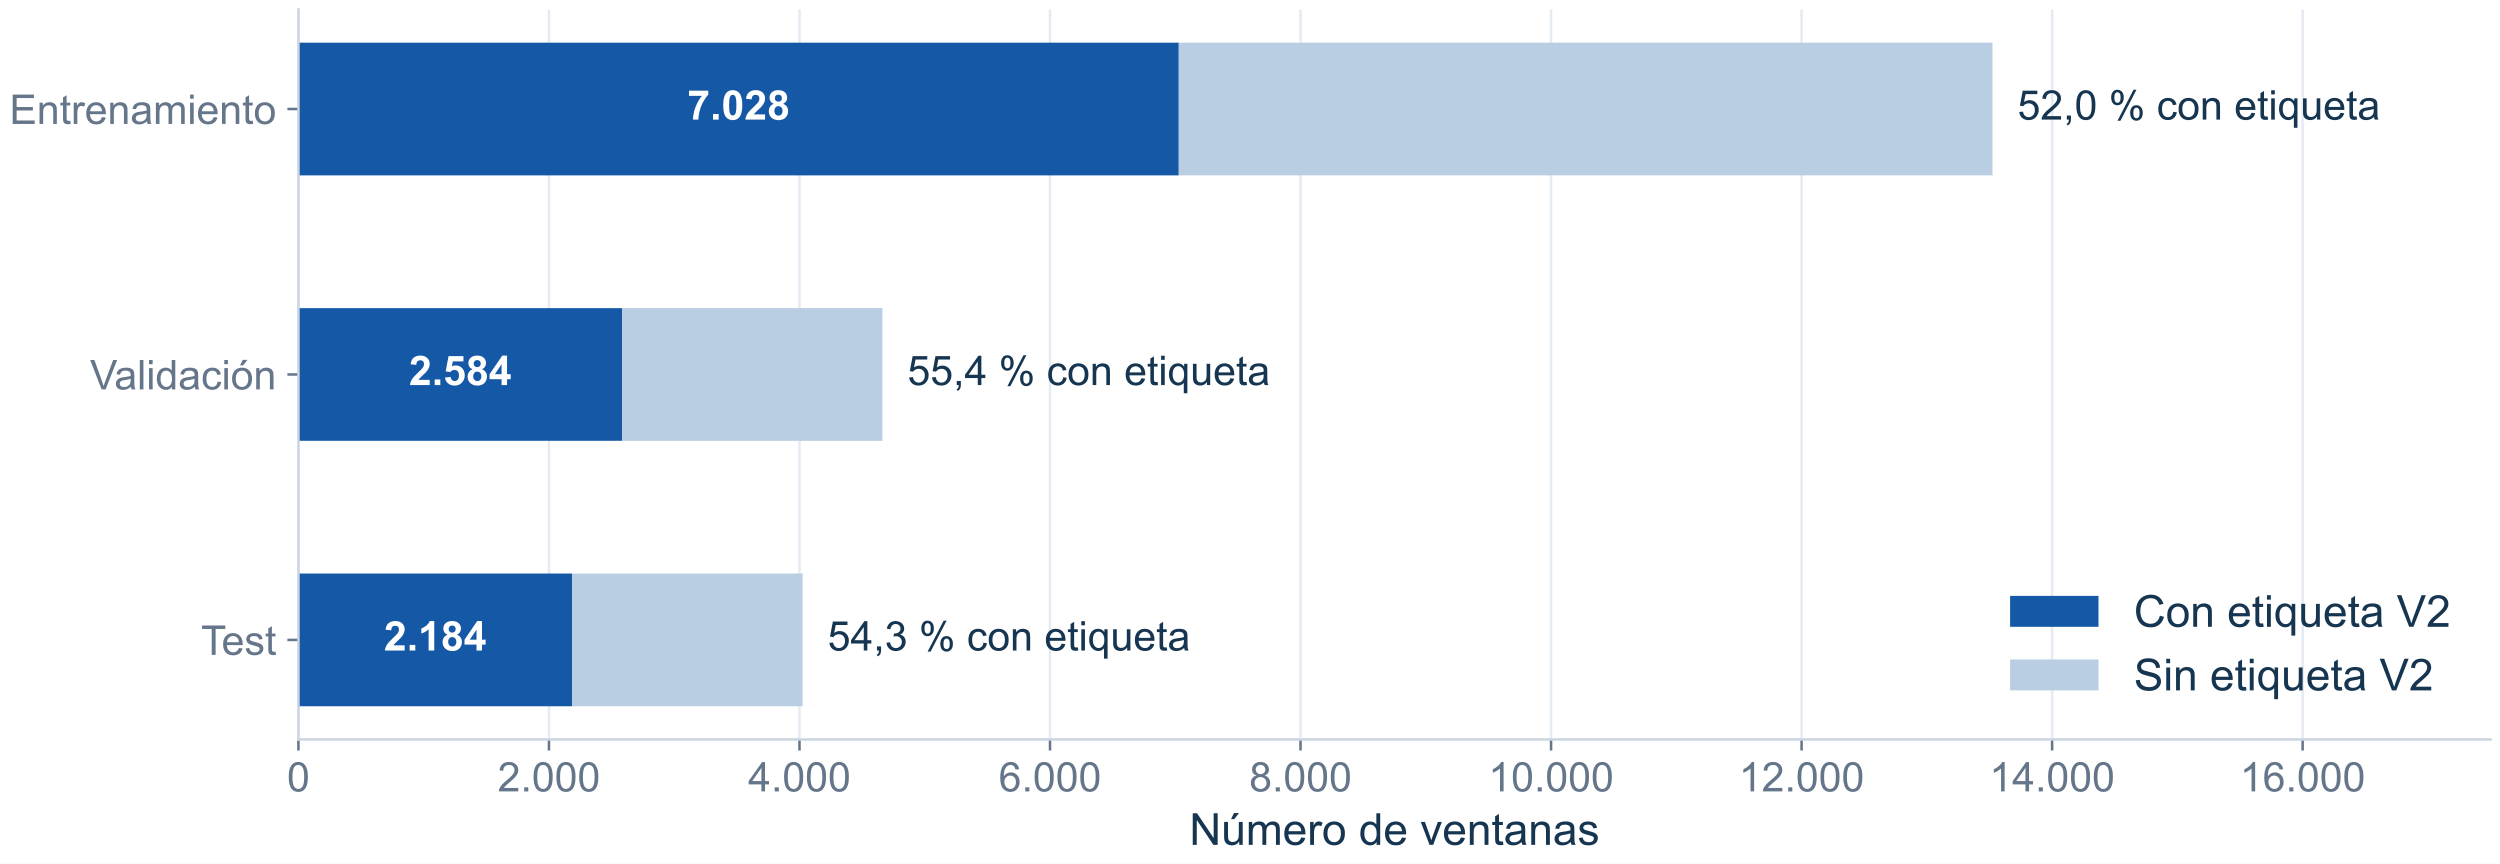
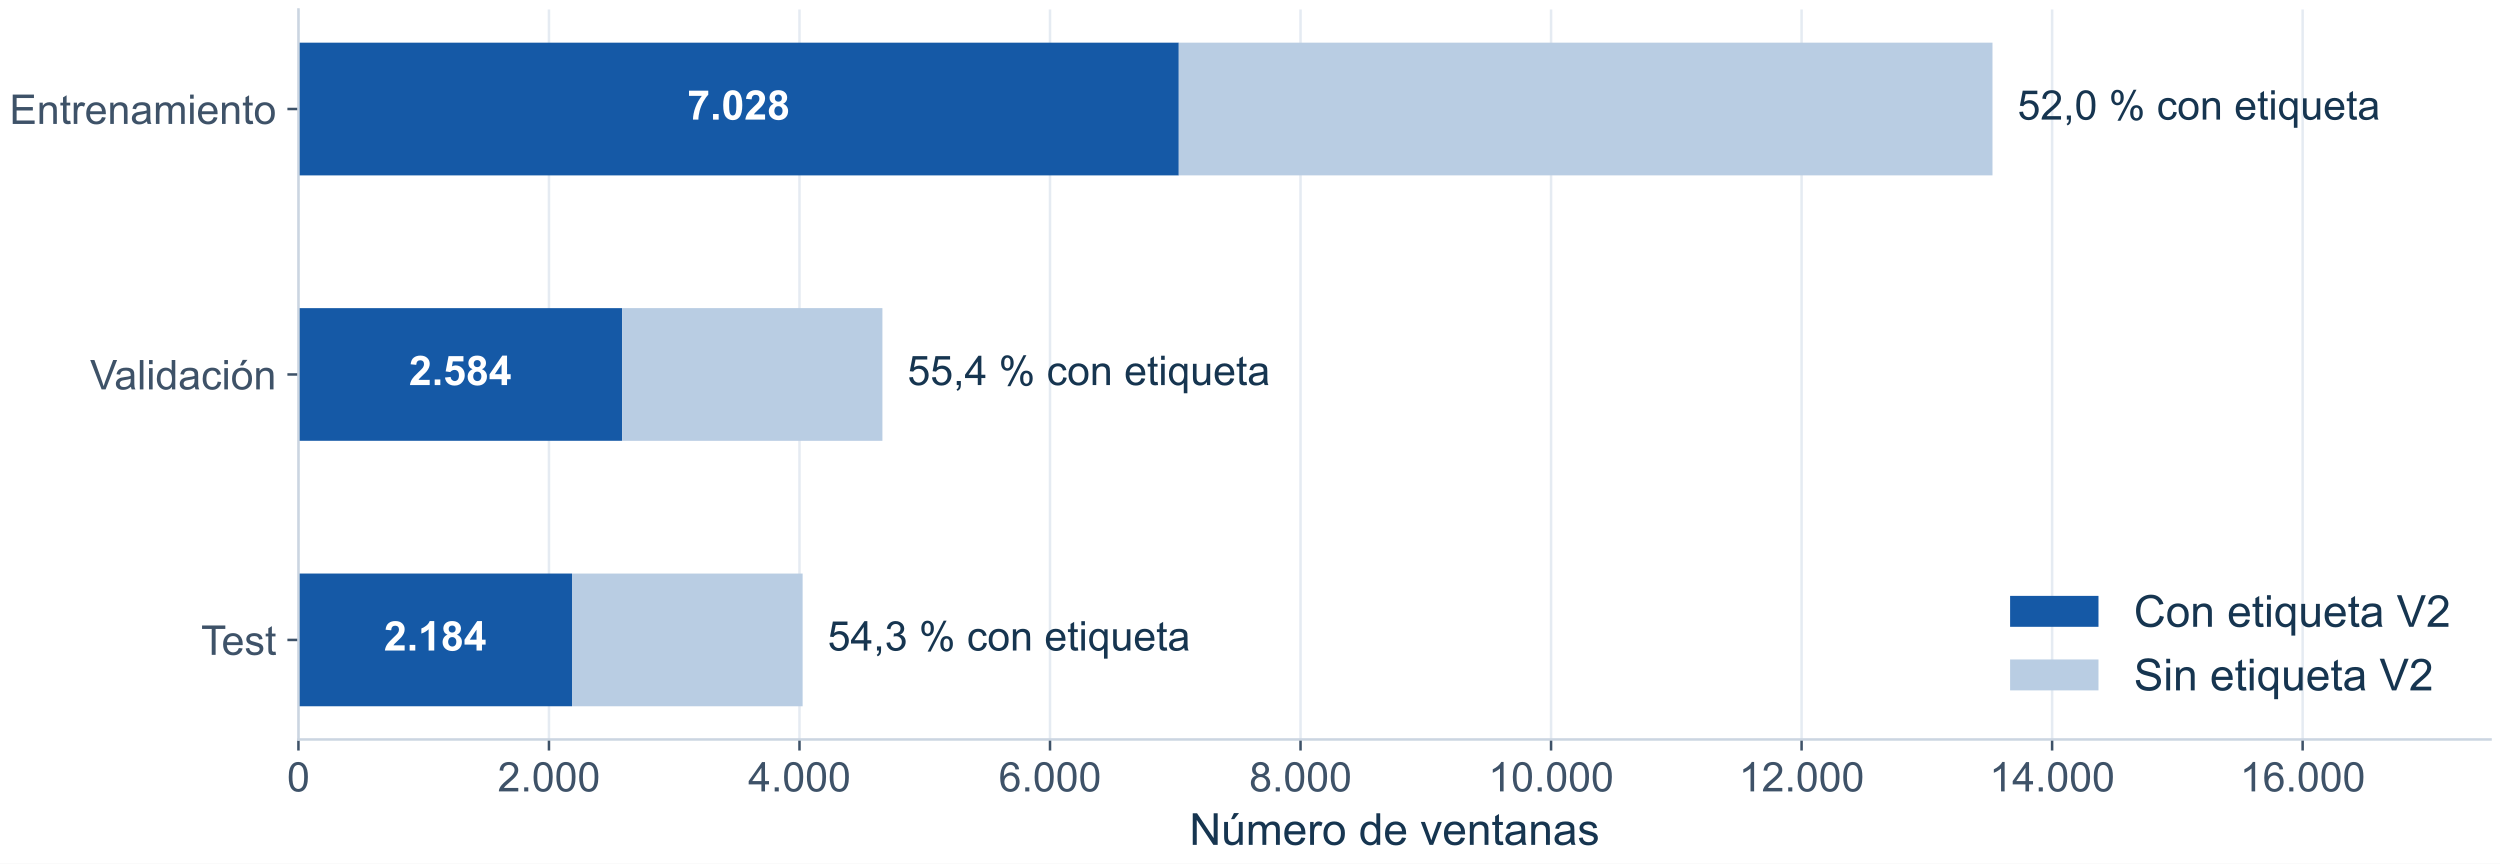
<svg xmlns="http://www.w3.org/2000/svg" xmlns:xlink="http://www.w3.org/1999/xlink" width="792pt" height="273.6pt" viewBox="0 0 792 273.6" version="1.1">
  <defs>
    <style type="text/css">*{stroke-linejoin: round; stroke-linecap: butt}</style>
  </defs>
  <g id="figure_1">
    <g id="patch_1">
      <path d="M 0 273.6  L 792 273.6  L 792 0  L 0 0  z " style="fill: #ffffff" />
    </g>
    <g id="axes_1">
      <g id="patch_2">
        <path d="M 94.545 234.261  L 789 234.261  L 789 3  L 94.545 3  z " style="fill: #ffffff" />
      </g>
      <g id="matplotlib.axis_1">
        <g id="xtick_1">
          <g id="line2d_1">
-             <path d="M 94.545 234.261  L 94.545 3  " clip-path="url(#pc64a45804c)" style="fill: none; stroke: #e5ebf2; stroke-width: 0.8; stroke-linecap: square" />
+             <path d="M 94.545 234.261  L 94.545 3  " clip-path="url(#p13e3c5051f)" style="fill: none; stroke: #e5ebf2; stroke-width: 0.8; stroke-linecap: square" />
          </g>
          <g id="line2d_2">
            <defs>
-               <path id="m92bfe19e2a" d="M 0 0  L 0 3.5  " style="stroke: #65758a; stroke-width: 0.8" />
+               <path id="mb072a30d29" d="M 0 0  L 0 3.5  " style="stroke: #3e5268; stroke-width: 0.8" />
            </defs>
            <g>
-               <use xlink:href="#m92bfe19e2a" x="94.545" y="234.261" style="fill: #65758a; stroke: #65758a; stroke-width: 0.8" />
+               <use xlink:href="#mb072a30d29" x="94.545" y="234.261" style="fill: #3e5268; stroke: #3e5268; stroke-width: 0.8" />
            </g>
          </g>
          <g id="text_1">
-             <g style="fill: #65758a" transform="translate(90.93032 250.7252) scale(0.13 -0.13)">
+             <g style="fill: #3e5268" transform="translate(90.93032 250.7252) scale(0.13 -0.13)">
              <defs>
                <path id="ArialMT-13" d="M 266 2259  Q 266 3072 433 3567  Q 600 4063 929 4331  Q 1259 4600 1759 4600  Q 2128 4600 2406 4451  Q 2684 4303 2865 4023  Q 3047 3744 3150 3342  Q 3253 2941 3253 2259  Q 3253 1453 3087 958  Q 2922 463 2592 192  Q 2263 -78 1759 -78  Q 1097 -78 719 397  Q 266 969 266 2259  z M 844 2259  Q 844 1131 1108 757  Q 1372 384 1759 384  Q 2147 384 2411 759  Q 2675 1134 2675 2259  Q 2675 3391 2411 3762  Q 2147 4134 1753 4134  Q 1366 4134 1134 3806  Q 844 3388 844 2259  z " transform="scale(0.015625)" />
              </defs>
              <use xlink:href="#ArialMT-13" />
            </g>
          </g>
        </g>
        <g id="xtick_2">
          <g id="line2d_3">
-             <path d="M 173.911 234.261  L 173.911 3  " clip-path="url(#pc64a45804c)" style="fill: none; stroke: #e5ebf2; stroke-width: 0.8; stroke-linecap: square" />
+             <path d="M 173.911 234.261  L 173.911 3  " clip-path="url(#p13e3c5051f)" style="fill: none; stroke: #e5ebf2; stroke-width: 0.8; stroke-linecap: square" />
          </g>
          <g id="line2d_4">
            <g>
-               <use xlink:href="#m92bfe19e2a" x="173.911" y="234.261" style="fill: #65758a; stroke: #65758a; stroke-width: 0.8" />
+               <use xlink:href="#mb072a30d29" x="173.911" y="234.261" style="fill: #3e5268; stroke: #3e5268; stroke-width: 0.8" />
            </g>
          </g>
          <g id="text_2">
-             <g style="fill: #65758a" transform="translate(157.647 250.7252) scale(0.13 -0.13)">
+             <g style="fill: #3e5268" transform="translate(157.647 250.7252) scale(0.13 -0.13)">
              <defs>
                <path id="ArialMT-15" d="M 3222 541  L 3222 0  L 194 0  Q 188 203 259 391  Q 375 700 629 1000  Q 884 1300 1366 1694  Q 2113 2306 2375 2664  Q 2638 3022 2638 3341  Q 2638 3675 2398 3904  Q 2159 4134 1775 4134  Q 1369 4134 1125 3890  Q 881 3647 878 3216  L 300 3275  Q 359 3922 746 4261  Q 1134 4600 1788 4600  Q 2447 4600 2831 4234  Q 3216 3869 3216 3328  Q 3216 3053 3103 2787  Q 2991 2522 2730 2228  Q 2469 1934 1863 1422  Q 1356 997 1212 845  Q 1069 694 975 541  L 3222 541  z " transform="scale(0.015625)" />
                <path id="ArialMT-11" d="M 581 0  L 581 641  L 1222 641  L 1222 0  L 581 0  z " transform="scale(0.015625)" />
              </defs>
              <use xlink:href="#ArialMT-15" />
              <use xlink:href="#ArialMT-11" transform="translate(55.60938 0)" />
              <use xlink:href="#ArialMT-13" transform="translate(83.39062 0)" />
              <use xlink:href="#ArialMT-13" transform="translate(139 0)" />
              <use xlink:href="#ArialMT-13" transform="translate(194.6094 0)" />
            </g>
          </g>
        </g>
        <g id="xtick_3">
          <g id="line2d_5">
-             <path d="M 253.277 234.261  L 253.277 3  " clip-path="url(#pc64a45804c)" style="fill: none; stroke: #e5ebf2; stroke-width: 0.8; stroke-linecap: square" />
+             <path d="M 253.277 234.261  L 253.277 3  " clip-path="url(#p13e3c5051f)" style="fill: none; stroke: #e5ebf2; stroke-width: 0.8; stroke-linecap: square" />
          </g>
          <g id="line2d_6">
            <g>
-               <use xlink:href="#m92bfe19e2a" x="253.277" y="234.261" style="fill: #65758a; stroke: #65758a; stroke-width: 0.8" />
+               <use xlink:href="#mb072a30d29" x="253.277" y="234.261" style="fill: #3e5268; stroke: #3e5268; stroke-width: 0.8" />
            </g>
          </g>
          <g id="text_3">
-             <g style="fill: #65758a" transform="translate(237.0132 250.7252) scale(0.13 -0.13)">
+             <g style="fill: #3e5268" transform="translate(237.0132 250.7252) scale(0.13 -0.13)">
              <defs>
                <path id="ArialMT-17" d="M 2069 0  L 2069 1097  L 81 1097  L 81 1613  L 2172 4581  L 2631 4581  L 2631 1613  L 3250 1613  L 3250 1097  L 2631 1097  L 2631 0  L 2069 0  z M 2069 1613  L 2069 3678  L 634 1613  L 2069 1613  z " transform="scale(0.015625)" />
              </defs>
              <use xlink:href="#ArialMT-17" />
              <use xlink:href="#ArialMT-11" transform="translate(55.60938 0)" />
              <use xlink:href="#ArialMT-13" transform="translate(83.39062 0)" />
              <use xlink:href="#ArialMT-13" transform="translate(139 0)" />
              <use xlink:href="#ArialMT-13" transform="translate(194.6094 0)" />
            </g>
          </g>
        </g>
        <g id="xtick_4">
          <g id="line2d_7">
-             <path d="M 332.644 234.261  L 332.644 3  " clip-path="url(#pc64a45804c)" style="fill: none; stroke: #e5ebf2; stroke-width: 0.8; stroke-linecap: square" />
+             <path d="M 332.644 234.261  L 332.644 3  " clip-path="url(#p13e3c5051f)" style="fill: none; stroke: #e5ebf2; stroke-width: 0.8; stroke-linecap: square" />
          </g>
          <g id="line2d_8">
            <g>
-               <use xlink:href="#m92bfe19e2a" x="332.644" y="234.261" style="fill: #65758a; stroke: #65758a; stroke-width: 0.8" />
+               <use xlink:href="#mb072a30d29" x="332.644" y="234.261" style="fill: #3e5268; stroke: #3e5268; stroke-width: 0.8" />
            </g>
          </g>
          <g id="text_4">
-             <g style="fill: #65758a" transform="translate(316.3795 250.7252) scale(0.13 -0.13)">
+             <g style="fill: #3e5268" transform="translate(316.3795 250.7252) scale(0.13 -0.13)">
              <defs>
                <path id="ArialMT-19" d="M 3184 3459  L 2625 3416  Q 2550 3747 2413 3897  Q 2184 4138 1850 4138  Q 1581 4138 1378 3988  Q 1113 3794 959 3422  Q 806 3050 800 2363  Q 1003 2672 1297 2822  Q 1591 2972 1913 2972  Q 2475 2972 2870 2558  Q 3266 2144 3266 1488  Q 3266 1056 3080 686  Q 2894 316 2569 119  Q 2244 -78 1831 -78  Q 1128 -78 684 439  Q 241 956 241 2144  Q 241 3472 731 4075  Q 1159 4600 1884 4600  Q 2425 4600 2770 4297  Q 3116 3994 3184 3459  z M 888 1484  Q 888 1194 1011 928  Q 1134 663 1356 523  Q 1578 384 1822 384  Q 2178 384 2434 671  Q 2691 959 2691 1453  Q 2691 1928 2437 2201  Q 2184 2475 1800 2475  Q 1419 2475 1153 2201  Q 888 1928 888 1484  z " transform="scale(0.015625)" />
              </defs>
              <use xlink:href="#ArialMT-19" />
              <use xlink:href="#ArialMT-11" transform="translate(55.60938 0)" />
              <use xlink:href="#ArialMT-13" transform="translate(83.39062 0)" />
              <use xlink:href="#ArialMT-13" transform="translate(139 0)" />
              <use xlink:href="#ArialMT-13" transform="translate(194.6094 0)" />
            </g>
          </g>
        </g>
        <g id="xtick_5">
          <g id="line2d_9">
-             <path d="M 412.01 234.261  L 412.01 3  " clip-path="url(#pc64a45804c)" style="fill: none; stroke: #e5ebf2; stroke-width: 0.8; stroke-linecap: square" />
+             <path d="M 412.01 234.261  L 412.01 3  " clip-path="url(#p13e3c5051f)" style="fill: none; stroke: #e5ebf2; stroke-width: 0.8; stroke-linecap: square" />
          </g>
          <g id="line2d_10">
            <g>
-               <use xlink:href="#m92bfe19e2a" x="412.01" y="234.261" style="fill: #65758a; stroke: #65758a; stroke-width: 0.8" />
+               <use xlink:href="#mb072a30d29" x="412.01" y="234.261" style="fill: #3e5268; stroke: #3e5268; stroke-width: 0.8" />
            </g>
          </g>
          <g id="text_5">
-             <g style="fill: #65758a" transform="translate(395.7458 250.7252) scale(0.13 -0.13)">
+             <g style="fill: #3e5268" transform="translate(395.7458 250.7252) scale(0.13 -0.13)">
              <defs>
                <path id="ArialMT-1b" d="M 1131 2484  Q 781 2613 612 2850  Q 444 3088 444 3419  Q 444 3919 803 4259  Q 1163 4600 1759 4600  Q 2359 4600 2725 4251  Q 3091 3903 3091 3403  Q 3091 3084 2923 2848  Q 2756 2613 2416 2484  Q 2838 2347 3058 2040  Q 3278 1734 3278 1309  Q 3278 722 2862 322  Q 2447 -78 1769 -78  Q 1091 -78 675 323  Q 259 725 259 1325  Q 259 1772 486 2073  Q 713 2375 1131 2484  z M 1019 3438  Q 1019 3113 1228 2906  Q 1438 2700 1772 2700  Q 2097 2700 2305 2904  Q 2513 3109 2513 3406  Q 2513 3716 2298 3927  Q 2084 4138 1766 4138  Q 1444 4138 1231 3931  Q 1019 3725 1019 3438  z M 838 1322  Q 838 1081 952 856  Q 1066 631 1291 507  Q 1516 384 1775 384  Q 2178 384 2440 643  Q 2703 903 2703 1303  Q 2703 1709 2433 1975  Q 2163 2241 1756 2241  Q 1359 2241 1098 1978  Q 838 1716 838 1322  z " transform="scale(0.015625)" />
              </defs>
              <use xlink:href="#ArialMT-1b" />
              <use xlink:href="#ArialMT-11" transform="translate(55.60938 0)" />
              <use xlink:href="#ArialMT-13" transform="translate(83.39062 0)" />
              <use xlink:href="#ArialMT-13" transform="translate(139 0)" />
              <use xlink:href="#ArialMT-13" transform="translate(194.6094 0)" />
            </g>
          </g>
        </g>
        <g id="xtick_6">
          <g id="line2d_11">
-             <path d="M 491.376 234.261  L 491.376 3  " clip-path="url(#pc64a45804c)" style="fill: none; stroke: #e5ebf2; stroke-width: 0.8; stroke-linecap: square" />
+             <path d="M 491.376 234.261  L 491.376 3  " clip-path="url(#p13e3c5051f)" style="fill: none; stroke: #e5ebf2; stroke-width: 0.8; stroke-linecap: square" />
          </g>
          <g id="line2d_12">
            <g>
-               <use xlink:href="#m92bfe19e2a" x="491.376" y="234.261" style="fill: #65758a; stroke: #65758a; stroke-width: 0.8" />
+               <use xlink:href="#mb072a30d29" x="491.376" y="234.261" style="fill: #3e5268; stroke: #3e5268; stroke-width: 0.8" />
            </g>
          </g>
          <g id="text_6">
-             <g style="fill: #65758a" transform="translate(471.4974 250.7252) scale(0.13 -0.13)">
+             <g style="fill: #3e5268" transform="translate(471.4974 250.7252) scale(0.13 -0.13)">
              <defs>
                <path id="ArialMT-14" d="M 2384 0  L 1822 0  L 1822 3584  Q 1619 3391 1289 3197  Q 959 3003 697 2906  L 697 3450  Q 1169 3672 1522 3987  Q 1875 4303 2022 4600  L 2384 4600  L 2384 0  z " transform="scale(0.015625)" />
              </defs>
              <use xlink:href="#ArialMT-14" />
              <use xlink:href="#ArialMT-13" transform="translate(55.60938 0)" />
              <use xlink:href="#ArialMT-11" transform="translate(111.2188 0)" />
              <use xlink:href="#ArialMT-13" transform="translate(139 0)" />
              <use xlink:href="#ArialMT-13" transform="translate(194.6094 0)" />
              <use xlink:href="#ArialMT-13" transform="translate(250.2188 0)" />
            </g>
          </g>
        </g>
        <g id="xtick_7">
          <g id="line2d_13">
-             <path d="M 570.743 234.261  L 570.743 3  " clip-path="url(#pc64a45804c)" style="fill: none; stroke: #e5ebf2; stroke-width: 0.8; stroke-linecap: square" />
+             <path d="M 570.743 234.261  L 570.743 3  " clip-path="url(#p13e3c5051f)" style="fill: none; stroke: #e5ebf2; stroke-width: 0.8; stroke-linecap: square" />
          </g>
          <g id="line2d_14">
            <g>
-               <use xlink:href="#m92bfe19e2a" x="570.743" y="234.261" style="fill: #65758a; stroke: #65758a; stroke-width: 0.8" />
+               <use xlink:href="#mb072a30d29" x="570.743" y="234.261" style="fill: #3e5268; stroke: #3e5268; stroke-width: 0.8" />
            </g>
          </g>
          <g id="text_7">
-             <g style="fill: #65758a" transform="translate(550.8637 250.7252) scale(0.13 -0.13)">
+             <g style="fill: #3e5268" transform="translate(550.8637 250.7252) scale(0.13 -0.13)">
              <use xlink:href="#ArialMT-14" />
              <use xlink:href="#ArialMT-15" transform="translate(55.60938 0)" />
              <use xlink:href="#ArialMT-11" transform="translate(111.2188 0)" />
              <use xlink:href="#ArialMT-13" transform="translate(139 0)" />
              <use xlink:href="#ArialMT-13" transform="translate(194.6094 0)" />
              <use xlink:href="#ArialMT-13" transform="translate(250.2188 0)" />
            </g>
          </g>
        </g>
        <g id="xtick_8">
          <g id="line2d_15">
-             <path d="M 650.109 234.261  L 650.109 3  " clip-path="url(#pc64a45804c)" style="fill: none; stroke: #e5ebf2; stroke-width: 0.8; stroke-linecap: square" />
+             <path d="M 650.109 234.261  L 650.109 3  " clip-path="url(#p13e3c5051f)" style="fill: none; stroke: #e5ebf2; stroke-width: 0.8; stroke-linecap: square" />
          </g>
          <g id="line2d_16">
            <g>
-               <use xlink:href="#m92bfe19e2a" x="650.109" y="234.261" style="fill: #65758a; stroke: #65758a; stroke-width: 0.8" />
+               <use xlink:href="#mb072a30d29" x="650.109" y="234.261" style="fill: #3e5268; stroke: #3e5268; stroke-width: 0.8" />
            </g>
          </g>
          <g id="text_8">
-             <g style="fill: #65758a" transform="translate(630.23 250.7252) scale(0.13 -0.13)">
+             <g style="fill: #3e5268" transform="translate(630.23 250.7252) scale(0.13 -0.13)">
              <use xlink:href="#ArialMT-14" />
              <use xlink:href="#ArialMT-17" transform="translate(55.60938 0)" />
              <use xlink:href="#ArialMT-11" transform="translate(111.2188 0)" />
              <use xlink:href="#ArialMT-13" transform="translate(139 0)" />
              <use xlink:href="#ArialMT-13" transform="translate(194.6094 0)" />
              <use xlink:href="#ArialMT-13" transform="translate(250.2188 0)" />
            </g>
          </g>
        </g>
        <g id="xtick_9">
          <g id="line2d_17">
-             <path d="M 729.475 234.261  L 729.475 3  " clip-path="url(#pc64a45804c)" style="fill: none; stroke: #e5ebf2; stroke-width: 0.8; stroke-linecap: square" />
+             <path d="M 729.475 234.261  L 729.475 3  " clip-path="url(#p13e3c5051f)" style="fill: none; stroke: #e5ebf2; stroke-width: 0.8; stroke-linecap: square" />
          </g>
          <g id="line2d_18">
            <g>
-               <use xlink:href="#m92bfe19e2a" x="729.475" y="234.261" style="fill: #65758a; stroke: #65758a; stroke-width: 0.8" />
+               <use xlink:href="#mb072a30d29" x="729.475" y="234.261" style="fill: #3e5268; stroke: #3e5268; stroke-width: 0.8" />
            </g>
          </g>
          <g id="text_9">
-             <g style="fill: #65758a" transform="translate(709.5962 250.7252) scale(0.13 -0.13)">
+             <g style="fill: #3e5268" transform="translate(709.5962 250.7252) scale(0.13 -0.13)">
              <use xlink:href="#ArialMT-14" />
              <use xlink:href="#ArialMT-19" transform="translate(55.60938 0)" />
              <use xlink:href="#ArialMT-11" transform="translate(111.2188 0)" />
              <use xlink:href="#ArialMT-13" transform="translate(139 0)" />
              <use xlink:href="#ArialMT-13" transform="translate(194.6094 0)" />
              <use xlink:href="#ArialMT-13" transform="translate(250.2188 0)" />
            </g>
          </g>
        </g>
        <g id="text_10">
          <g style="fill: #163550" transform="translate(376.7948 267.6535) scale(0.14 -0.14)">
            <defs>
              <path id="ArialMT-31" d="M 488 0  L 488 4581  L 1109 4581  L 3516 984  L 3516 4581  L 4097 4581  L 4097 0  L 3475 0  L 1069 3600  L 1069 0  L 488 0  z " transform="scale(0.015625)" />
              <path id="ArialMT-7e" d="M 2597 0  L 2597 488  Q 2209 -75 1544 -75  Q 1250 -75 995 37  Q 741 150 617 320  Q 494 491 444 738  Q 409 903 409 1263  L 409 3319  L 972 3319  L 972 1478  Q 972 1038 1006 884  Q 1059 663 1231 536  Q 1403 409 1656 409  Q 1909 409 2131 539  Q 2353 669 2445 892  Q 2538 1116 2538 1541  L 2538 3319  L 3100 3319  L 3100 0  L 2597 0  z M 1416 3731  L 1831 4606  L 2569 4606  L 1881 3731  L 1416 3731  z " transform="scale(0.015625)" />
              <path id="ArialMT-50" d="M 422 0  L 422 3319  L 925 3319  L 925 2853  Q 1081 3097 1340 3245  Q 1600 3394 1931 3394  Q 2300 3394 2536 3241  Q 2772 3088 2869 2813  Q 3263 3394 3894 3394  Q 4388 3394 4653 3120  Q 4919 2847 4919 2278  L 4919 0  L 4359 0  L 4359 2091  Q 4359 2428 4304 2576  Q 4250 2725 4106 2815  Q 3963 2906 3769 2906  Q 3419 2906 3187 2673  Q 2956 2441 2956 1928  L 2956 0  L 2394 0  L 2394 2156  Q 2394 2531 2256 2718  Q 2119 2906 1806 2906  Q 1569 2906 1367 2781  Q 1166 2656 1075 2415  Q 984 2175 984 1722  L 984 0  L 422 0  z " transform="scale(0.015625)" />
              <path id="ArialMT-48" d="M 2694 1069  L 3275 997  Q 3138 488 2766 206  Q 2394 -75 1816 -75  Q 1088 -75 661 373  Q 234 822 234 1631  Q 234 2469 665 2931  Q 1097 3394 1784 3394  Q 2450 3394 2872 2941  Q 3294 2488 3294 1666  Q 3294 1616 3291 1516  L 816 1516  Q 847 969 1125 678  Q 1403 388 1819 388  Q 2128 388 2347 550  Q 2566 713 2694 1069  z M 847 1978  L 2700 1978  Q 2663 2397 2488 2606  Q 2219 2931 1791 2931  Q 1403 2931 1139 2672  Q 875 2413 847 1978  z " transform="scale(0.015625)" />
              <path id="ArialMT-55" d="M 416 0  L 416 3319  L 922 3319  L 922 2816  Q 1116 3169 1280 3281  Q 1444 3394 1641 3394  Q 1925 3394 2219 3213  L 2025 2691  Q 1819 2813 1613 2813  Q 1428 2813 1281 2702  Q 1134 2591 1072 2394  Q 978 2094 978 1738  L 978 0  L 416 0  z " transform="scale(0.015625)" />
              <path id="ArialMT-52" d="M 213 1659  Q 213 2581 725 3025  Q 1153 3394 1769 3394  Q 2453 3394 2887 2945  Q 3322 2497 3322 1706  Q 3322 1066 3130 698  Q 2938 331 2570 128  Q 2203 -75 1769 -75  Q 1072 -75 642 372  Q 213 819 213 1659  z M 791 1659  Q 791 1022 1069 705  Q 1347 388 1769 388  Q 2188 388 2466 706  Q 2744 1025 2744 1678  Q 2744 2294 2464 2611  Q 2184 2928 1769 2928  Q 1347 2928 1069 2612  Q 791 2297 791 1659  z " transform="scale(0.015625)" />
              <path id="ArialMT-3" transform="scale(0.015625)" />
              <path id="ArialMT-47" d="M 2575 0  L 2575 419  Q 2259 -75 1647 -75  Q 1250 -75 917 144  Q 584 363 401 755  Q 219 1147 219 1656  Q 219 2153 384 2558  Q 550 2963 881 3178  Q 1213 3394 1622 3394  Q 1922 3394 2156 3267  Q 2391 3141 2538 2938  L 2538 4581  L 3097 4581  L 3097 0  L 2575 0  z M 797 1656  Q 797 1019 1065 703  Q 1334 388 1700 388  Q 2069 388 2326 689  Q 2584 991 2584 1609  Q 2584 2291 2321 2609  Q 2059 2928 1675 2928  Q 1300 2928 1048 2622  Q 797 2316 797 1656  z " transform="scale(0.015625)" />
              <path id="ArialMT-59" d="M 1344 0  L 81 3319  L 675 3319  L 1388 1331  Q 1503 1009 1600 663  Q 1675 925 1809 1294  L 2547 3319  L 3125 3319  L 1869 0  L 1344 0  z " transform="scale(0.015625)" />
              <path id="ArialMT-51" d="M 422 0  L 422 3319  L 928 3319  L 928 2847  Q 1294 3394 1984 3394  Q 2284 3394 2536 3286  Q 2788 3178 2913 3003  Q 3038 2828 3088 2588  Q 3119 2431 3119 2041  L 3119 0  L 2556 0  L 2556 2019  Q 2556 2363 2490 2533  Q 2425 2703 2258 2804  Q 2091 2906 1866 2906  Q 1506 2906 1245 2678  Q 984 2450 984 1813  L 984 0  L 422 0  z " transform="scale(0.015625)" />
              <path id="ArialMT-57" d="M 1650 503  L 1731 6  Q 1494 -44 1306 -44  Q 1000 -44 831 53  Q 663 150 594 308  Q 525 466 525 972  L 525 2881  L 113 2881  L 113 3319  L 525 3319  L 525 4141  L 1084 4478  L 1084 3319  L 1650 3319  L 1650 2881  L 1084 2881  L 1084 941  Q 1084 700 1114 631  Q 1144 563 1211 522  Q 1278 481 1403 481  Q 1497 481 1650 503  z " transform="scale(0.015625)" />
              <path id="ArialMT-44" d="M 2588 409  Q 2275 144 1986 34  Q 1697 -75 1366 -75  Q 819 -75 525 192  Q 231 459 231 875  Q 231 1119 342 1320  Q 453 1522 633 1644  Q 813 1766 1038 1828  Q 1203 1872 1538 1913  Q 2219 1994 2541 2106  Q 2544 2222 2544 2253  Q 2544 2597 2384 2738  Q 2169 2928 1744 2928  Q 1347 2928 1158 2789  Q 969 2650 878 2297  L 328 2372  Q 403 2725 575 2942  Q 747 3159 1072 3276  Q 1397 3394 1825 3394  Q 2250 3394 2515 3294  Q 2781 3194 2906 3042  Q 3031 2891 3081 2659  Q 3109 2516 3109 2141  L 3109 1391  Q 3109 606 3145 398  Q 3181 191 3288 0  L 2700 0  Q 2613 175 2588 409  z M 2541 1666  Q 2234 1541 1622 1453  Q 1275 1403 1131 1340  Q 988 1278 909 1158  Q 831 1038 831 891  Q 831 666 1001 516  Q 1172 366 1500 366  Q 1825 366 2078 508  Q 2331 650 2450 897  Q 2541 1088 2541 1459  L 2541 1666  z " transform="scale(0.015625)" />
              <path id="ArialMT-56" d="M 197 991  L 753 1078  Q 800 744 1014 566  Q 1228 388 1613 388  Q 2000 388 2187 545  Q 2375 703 2375 916  Q 2375 1106 2209 1216  Q 2094 1291 1634 1406  Q 1016 1563 777 1677  Q 538 1791 414 1992  Q 291 2194 291 2438  Q 291 2659 392 2848  Q 494 3038 669 3163  Q 800 3259 1026 3326  Q 1253 3394 1513 3394  Q 1903 3394 2198 3281  Q 2494 3169 2634 2976  Q 2775 2784 2828 2463  L 2278 2388  Q 2241 2644 2061 2787  Q 1881 2931 1553 2931  Q 1166 2931 1000 2803  Q 834 2675 834 2503  Q 834 2394 903 2306  Q 972 2216 1119 2156  Q 1203 2125 1616 2013  Q 2213 1853 2448 1751  Q 2684 1650 2818 1456  Q 2953 1263 2953 975  Q 2953 694 2789 445  Q 2625 197 2315 61  Q 2006 -75 1616 -75  Q 969 -75 630 194  Q 291 463 197 991  z " transform="scale(0.015625)" />
            </defs>
            <use xlink:href="#ArialMT-31" />
            <use xlink:href="#ArialMT-7e" transform="translate(72.21875 0)" />
            <use xlink:href="#ArialMT-50" transform="translate(127.8281 0)" />
            <use xlink:href="#ArialMT-48" transform="translate(211.125 0)" />
            <use xlink:href="#ArialMT-55" transform="translate(266.7344 0)" />
            <use xlink:href="#ArialMT-52" transform="translate(300.0312 0)" />
            <use xlink:href="#ArialMT-3" transform="translate(355.6406 0)" />
            <use xlink:href="#ArialMT-47" transform="translate(383.4219 0)" />
            <use xlink:href="#ArialMT-48" transform="translate(439.0312 0)" />
            <use xlink:href="#ArialMT-3" transform="translate(494.6406 0)" />
            <use xlink:href="#ArialMT-59" transform="translate(522.4219 0)" />
            <use xlink:href="#ArialMT-48" transform="translate(572.4219 0)" />
            <use xlink:href="#ArialMT-51" transform="translate(628.0312 0)" />
            <use xlink:href="#ArialMT-57" transform="translate(683.6406 0)" />
            <use xlink:href="#ArialMT-44" transform="translate(711.4219 0)" />
            <use xlink:href="#ArialMT-51" transform="translate(767.0312 0)" />
            <use xlink:href="#ArialMT-44" transform="translate(822.6406 0)" />
            <use xlink:href="#ArialMT-56" transform="translate(878.25 0)" />
          </g>
        </g>
      </g>
      <g id="matplotlib.axis_2">
        <g id="ytick_1">
          <g id="line2d_19">
            <defs>
-               <path id="m46feac9ef3" d="M 0 0  L -3.5 0  " style="stroke: #65758a; stroke-width: 0.8" />
+               <path id="mfbee4b052c" d="M 0 0  L -3.5 0  " style="stroke: #3e5268; stroke-width: 0.8" />
            </defs>
            <g>
-               <use xlink:href="#m46feac9ef3" x="94.545" y="34.536" style="fill: #65758a; stroke: #65758a; stroke-width: 0.8" />
+               <use xlink:href="#mfbee4b052c" x="94.545" y="34.536" style="fill: #3e5268; stroke: #3e5268; stroke-width: 0.8" />
            </g>
          </g>
          <g id="text_11">
-             <g style="fill: #65758a" transform="translate(3.00024 39.26796) scale(0.13 -0.13)">
+             <g style="fill: #3e5268" transform="translate(3.00024 39.26796) scale(0.13 -0.13)">
              <defs>
                <path id="ArialMT-28" d="M 506 0  L 506 4581  L 3819 4581  L 3819 4041  L 1113 4041  L 1113 2638  L 3647 2638  L 3647 2100  L 1113 2100  L 1113 541  L 3925 541  L 3925 0  L 506 0  z " transform="scale(0.015625)" />
                <path id="ArialMT-4c" d="M 425 3934  L 425 4581  L 988 4581  L 988 3934  L 425 3934  z M 425 0  L 425 3319  L 988 3319  L 988 0  L 425 0  z " transform="scale(0.015625)" />
              </defs>
              <use xlink:href="#ArialMT-28" />
              <use xlink:href="#ArialMT-51" transform="translate(66.70312 0)" />
              <use xlink:href="#ArialMT-57" transform="translate(122.3125 0)" />
              <use xlink:href="#ArialMT-55" transform="translate(150.0938 0)" />
              <use xlink:href="#ArialMT-48" transform="translate(183.3906 0)" />
              <use xlink:href="#ArialMT-51" transform="translate(239 0)" />
              <use xlink:href="#ArialMT-44" transform="translate(294.6094 0)" />
              <use xlink:href="#ArialMT-50" transform="translate(350.2188 0)" />
              <use xlink:href="#ArialMT-4c" transform="translate(433.5156 0)" />
              <use xlink:href="#ArialMT-48" transform="translate(455.7344 0)" />
              <use xlink:href="#ArialMT-51" transform="translate(511.3438 0)" />
              <use xlink:href="#ArialMT-57" transform="translate(566.9531 0)" />
              <use xlink:href="#ArialMT-52" transform="translate(594.7344 0)" />
            </g>
          </g>
        </g>
        <g id="ytick_2">
          <g id="line2d_20">
            <g>
-               <use xlink:href="#m46feac9ef3" x="94.545" y="118.631" style="fill: #65758a; stroke: #65758a; stroke-width: 0.8" />
+               <use xlink:href="#mfbee4b052c" x="94.545" y="118.631" style="fill: #3e5268; stroke: #3e5268; stroke-width: 0.8" />
            </g>
          </g>
          <g id="text_12">
-             <g style="fill: #65758a" transform="translate(28.52696 123.3627) scale(0.13 -0.13)">
+             <g style="fill: #3e5268" transform="translate(28.52696 123.3627) scale(0.13 -0.13)">
              <defs>
                <path id="ArialMT-39" d="M 1803 0  L 28 4581  L 684 4581  L 1875 1253  Q 2019 853 2116 503  Q 2222 878 2363 1253  L 3600 4581  L 4219 4581  L 2425 0  L 1803 0  z " transform="scale(0.015625)" />
                <path id="ArialMT-4f" d="M 409 0  L 409 4581  L 972 4581  L 972 0  L 409 0  z " transform="scale(0.015625)" />
                <path id="ArialMT-46" d="M 2588 1216  L 3141 1144  Q 3050 572 2676 248  Q 2303 -75 1759 -75  Q 1078 -75 664 370  Q 250 816 250 1647  Q 250 2184 428 2587  Q 606 2991 970 3192  Q 1334 3394 1763 3394  Q 2303 3394 2647 3120  Q 2991 2847 3088 2344  L 2541 2259  Q 2463 2594 2264 2762  Q 2066 2931 1784 2931  Q 1359 2931 1093 2626  Q 828 2322 828 1663  Q 828 994 1084 691  Q 1341 388 1753 388  Q 2084 388 2306 591  Q 2528 794 2588 1216  z " transform="scale(0.015625)" />
                <path id="ArialMT-79" d="M 213 1659  Q 213 2581 725 3025  Q 1153 3394 1769 3394  Q 2453 3394 2887 2945  Q 3322 2497 3322 1706  Q 3322 1066 3130 698  Q 2938 331 2570 128  Q 2203 -75 1769 -75  Q 1072 -75 642 372  Q 213 819 213 1659  z M 791 1659  Q 791 1022 1069 705  Q 1347 388 1769 388  Q 2188 388 2466 706  Q 2744 1025 2744 1678  Q 2744 2294 2464 2611  Q 2184 2928 1769 2928  Q 1347 2928 1069 2612  Q 791 2297 791 1659  z M 1457 3731  L 1872 4606  L 2610 4606  L 1922 3731  L 1457 3731  z " transform="scale(0.015625)" />
              </defs>
              <use xlink:href="#ArialMT-39" />
              <use xlink:href="#ArialMT-44" transform="translate(59.28125 0)" />
              <use xlink:href="#ArialMT-4f" transform="translate(114.8906 0)" />
              <use xlink:href="#ArialMT-4c" transform="translate(137.1094 0)" />
              <use xlink:href="#ArialMT-47" transform="translate(159.3281 0)" />
              <use xlink:href="#ArialMT-44" transform="translate(214.9375 0)" />
              <use xlink:href="#ArialMT-46" transform="translate(270.5469 0)" />
              <use xlink:href="#ArialMT-4c" transform="translate(320.5469 0)" />
              <use xlink:href="#ArialMT-79" transform="translate(342.7656 0)" />
              <use xlink:href="#ArialMT-51" transform="translate(398.375 0)" />
            </g>
          </g>
        </g>
        <g id="ytick_3">
          <g id="line2d_21">
            <g>
-               <use xlink:href="#m46feac9ef3" x="94.545" y="202.725" style="fill: #65758a; stroke: #65758a; stroke-width: 0.8" />
+               <use xlink:href="#mfbee4b052c" x="94.545" y="202.725" style="fill: #3e5268; stroke: #3e5268; stroke-width: 0.8" />
            </g>
          </g>
          <g id="text_13">
-             <g style="fill: #65758a" transform="translate(63.70415 207.4575) scale(0.13 -0.13)">
+             <g style="fill: #3e5268" transform="translate(63.70415 207.4575) scale(0.13 -0.13)">
              <defs>
                <path id="ArialMT-37" d="M 1659 0  L 1659 4041  L 150 4041  L 150 4581  L 3781 4581  L 3781 4041  L 2266 4041  L 2266 0  L 1659 0  z " transform="scale(0.015625)" />
              </defs>
              <use xlink:href="#ArialMT-37" />
              <use xlink:href="#ArialMT-48" transform="translate(50 0)" />
              <use xlink:href="#ArialMT-56" transform="translate(105.6094 0)" />
              <use xlink:href="#ArialMT-57" transform="translate(155.6094 0)" />
            </g>
          </g>
        </g>
      </g>
      <g id="patch_3">
-         <path d="M 94.545 13.512  L 373.438 13.512  L 373.438 55.559  L 94.545 55.559  z " clip-path="url(#pc64a45804c)" style="fill: #1559a6" />
+         <path d="M 94.545 13.512  L 373.438 13.512  L 373.438 55.559  L 94.545 55.559  z " clip-path="url(#p13e3c5051f)" style="fill: #1559a6" />
      </g>
      <g id="patch_4">
-         <path d="M 94.545 97.607  L 197.086 97.607  L 197.086 139.654  L 94.545 139.654  z " clip-path="url(#pc64a45804c)" style="fill: #1559a6" />
+         <path d="M 94.545 97.607  L 197.086 97.607  L 197.086 139.654  L 94.545 139.654  z " clip-path="url(#p13e3c5051f)" style="fill: #1559a6" />
      </g>
      <g id="patch_5">
-         <path d="M 94.545 181.702  L 181.213 181.702  L 181.213 223.749  L 94.545 223.749  z " clip-path="url(#pc64a45804c)" style="fill: #1559a6" />
+         <path d="M 94.545 181.702  L 181.213 181.702  L 181.213 223.749  L 94.545 223.749  z " clip-path="url(#p13e3c5051f)" style="fill: #1559a6" />
      </g>
      <g id="patch_6">
-         <path d="M 373.438 13.512  L 631.22 13.512  L 631.22 55.559  L 373.438 55.559  z " clip-path="url(#pc64a45804c)" style="fill: #b9cde3" />
+         <path d="M 373.438 13.512  L 631.22 13.512  L 631.22 55.559  L 373.438 55.559  z " clip-path="url(#p13e3c5051f)" style="fill: #b9cde3" />
      </g>
      <g id="patch_7">
-         <path d="M 197.086 97.607  L 279.548 97.607  L 279.548 139.654  L 197.086 139.654  z " clip-path="url(#pc64a45804c)" style="fill: #b9cde3" />
+         <path d="M 197.086 97.607  L 279.548 97.607  L 279.548 139.654  L 197.086 139.654  z " clip-path="url(#p13e3c5051f)" style="fill: #b9cde3" />
      </g>
      <g id="patch_8">
-         <path d="M 181.213 181.702  L 254.27 181.702  L 254.27 223.749  L 181.213 223.749  z " clip-path="url(#pc64a45804c)" style="fill: #b9cde3" />
+         <path d="M 181.213 181.702  L 254.27 181.702  L 254.27 223.749  L 181.213 223.749  z " clip-path="url(#p13e3c5051f)" style="fill: #b9cde3" />
      </g>
      <g id="patch_9">
        <path d="M 94.545 234.261  L 94.545 3  " style="fill: none; stroke: #cbd5e1; stroke-width: 0.8; stroke-linejoin: miter; stroke-linecap: square" />
      </g>
      <g id="patch_10">
        <path d="M 94.545 234.261  L 789 234.261  " style="fill: none; stroke: #cbd5e1; stroke-width: 0.8; stroke-linejoin: miter; stroke-linecap: square" />
      </g>
      <g id="text_14">
        <g style="fill: #ffffff" transform="translate(217.7272 37.90004) scale(0.13 -0.13)">
          <defs>
            <path id="Arial-BoldMT-1a" d="M 272 3703  L 272 4519  L 3275 4519  L 3275 3881  Q 2903 3516 2518 2831  Q 2134 2147 1932 1376  Q 1731 606 1734 0  L 888 0  Q 909 950 1279 1937  Q 1650 2925 2269 3703  L 272 3703  z " transform="scale(0.015625)" />
            <path id="Arial-BoldMT-11" d="M 459 0  L 459 878  L 1338 878  L 1338 0  L 459 0  z " transform="scale(0.015625)" />
            <path id="Arial-BoldMT-13" d="M 1756 4600  Q 2422 4600 2797 4125  Q 3244 3563 3244 2259  Q 3244 959 2794 391  Q 2422 -78 1756 -78  Q 1088 -78 678 436  Q 269 950 269 2269  Q 269 3563 719 4131  Q 1091 4600 1756 4600  z M 1756 3872  Q 1597 3872 1472 3770  Q 1347 3669 1278 3406  Q 1188 3066 1188 2259  Q 1188 1453 1269 1151  Q 1350 850 1473 750  Q 1597 650 1756 650  Q 1916 650 2041 751  Q 2166 853 2234 1116  Q 2325 1453 2325 2259  Q 2325 3066 2244 3367  Q 2163 3669 2039 3770  Q 1916 3872 1756 3872  z " transform="scale(0.015625)" />
            <path id="Arial-BoldMT-15" d="M 3238 816  L 3238 0  L 159 0  Q 209 463 459 877  Q 709 1291 1447 1975  Q 2041 2528 2175 2725  Q 2356 2997 2356 3263  Q 2356 3556 2198 3714  Q 2041 3872 1763 3872  Q 1488 3872 1325 3706  Q 1163 3541 1138 3156  L 263 3244  Q 341 3969 753 4284  Q 1166 4600 1784 4600  Q 2463 4600 2850 4234  Q 3238 3869 3238 3325  Q 3238 3016 3127 2736  Q 3016 2456 2775 2150  Q 2616 1947 2200 1565  Q 1784 1184 1673 1059  Q 1563 934 1494 816  L 3238 816  z " transform="scale(0.015625)" />
            <path id="Arial-BoldMT-1b" d="M 1025 2472  Q 684 2616 529 2867  Q 375 3119 375 3419  Q 375 3931 733 4265  Q 1091 4600 1750 4600  Q 2403 4600 2764 4265  Q 3125 3931 3125 3419  Q 3125 3100 2959 2851  Q 2794 2603 2494 2472  Q 2875 2319 3073 2025  Q 3272 1731 3272 1347  Q 3272 713 2867 316  Q 2463 -81 1791 -81  Q 1166 -81 750 247  Q 259 634 259 1309  Q 259 1681 443 1992  Q 628 2303 1025 2472  z M 1206 3356  Q 1206 3094 1354 2947  Q 1503 2800 1750 2800  Q 2000 2800 2150 2948  Q 2300 3097 2300 3359  Q 2300 3606 2151 3754  Q 2003 3903 1759 3903  Q 1506 3903 1356 3753  Q 1206 3603 1206 3356  z M 1125 1394  Q 1125 1031 1311 828  Q 1497 625 1775 625  Q 2047 625 2225 820  Q 2403 1016 2403 1384  Q 2403 1706 2222 1901  Q 2041 2097 1763 2097  Q 1441 2097 1283 1875  Q 1125 1653 1125 1394  z " transform="scale(0.015625)" />
          </defs>
          <use xlink:href="#Arial-BoldMT-1a" />
          <use xlink:href="#Arial-BoldMT-11" transform="translate(55.60938 0)" />
          <use xlink:href="#Arial-BoldMT-13" transform="translate(83.39062 0)" />
          <use xlink:href="#Arial-BoldMT-15" transform="translate(139 0)" />
          <use xlink:href="#Arial-BoldMT-1b" transform="translate(194.6094 0)" />
        </g>
      </g>
      <g id="text_15">
        <g style="fill: #163550" transform="translate(639.1562 37.90004) scale(0.13 -0.13)">
          <defs>
            <path id="ArialMT-18" d="M 266 1200  L 856 1250  Q 922 819 1161 601  Q 1400 384 1738 384  Q 2144 384 2425 690  Q 2706 997 2706 1503  Q 2706 1984 2436 2262  Q 2166 2541 1728 2541  Q 1456 2541 1237 2417  Q 1019 2294 894 2097  L 366 2166  L 809 4519  L 3088 4519  L 3088 3981  L 1259 3981  L 1013 2750  Q 1425 3038 1878 3038  Q 2478 3038 2890 2622  Q 3303 2206 3303 1553  Q 3303 931 2941 478  Q 2500 -78 1738 -78  Q 1113 -78 717 272  Q 322 622 266 1200  z " transform="scale(0.015625)" />
            <path id="ArialMT-f" d="M 569 0  L 569 641  L 1209 641  L 1209 0  Q 1209 -353 1084 -570  Q 959 -788 688 -906  L 531 -666  Q 709 -588 793 -436  Q 878 -284 888 0  L 569 0  z " transform="scale(0.015625)" />
            <path id="ArialMT-8" d="M 372 3481  Q 372 3972 619 4315  Q 866 4659 1334 4659  Q 1766 4659 2048 4351  Q 2331 4044 2331 3447  Q 2331 2866 2045 2552  Q 1759 2238 1341 2238  Q 925 2238 648 2547  Q 372 2856 372 3481  z M 1350 4272  Q 1141 4272 1002 4090  Q 863 3909 863 3425  Q 863 2984 1003 2804  Q 1144 2625 1350 2625  Q 1563 2625 1702 2806  Q 1841 2988 1841 3469  Q 1841 3913 1700 4092  Q 1559 4272 1350 4272  z M 1353 -169  L 3859 4659  L 4316 4659  L 1819 -169  L 1353 -169  z M 3334 1075  Q 3334 1569 3581 1911  Q 3828 2253 4300 2253  Q 4731 2253 5014 1945  Q 5297 1638 5297 1041  Q 5297 459 5011 145  Q 4725 -169 4303 -169  Q 3888 -169 3611 142  Q 3334 453 3334 1075  z M 4316 1866  Q 4103 1866 3964 1684  Q 3825 1503 3825 1019  Q 3825 581 3965 400  Q 4106 219 4313 219  Q 4528 219 4667 400  Q 4806 581 4806 1063  Q 4806 1506 4665 1686  Q 4525 1866 4316 1866  z " transform="scale(0.015625)" />
            <path id="ArialMT-54" d="M 2538 -1272  L 2538 353  Q 2406 169 2170 47  Q 1934 -75 1669 -75  Q 1078 -75 651 397  Q 225 869 225 1691  Q 225 2191 398 2587  Q 572 2984 901 3189  Q 1231 3394 1625 3394  Q 2241 3394 2594 2875  L 2594 3319  L 3100 3319  L 3100 -1272  L 2538 -1272  z M 803 1669  Q 803 1028 1072 708  Q 1341 388 1716 388  Q 2075 388 2334 692  Q 2594 997 2594 1619  Q 2594 2281 2320 2615  Q 2047 2950 1678 2950  Q 1313 2950 1058 2639  Q 803 2328 803 1669  z " transform="scale(0.015625)" />
            <path id="ArialMT-58" d="M 2597 0  L 2597 488  Q 2209 -75 1544 -75  Q 1250 -75 995 37  Q 741 150 617 320  Q 494 491 444 738  Q 409 903 409 1263  L 409 3319  L 972 3319  L 972 1478  Q 972 1038 1006 884  Q 1059 663 1231 536  Q 1403 409 1656 409  Q 1909 409 2131 539  Q 2353 669 2445 892  Q 2538 1116 2538 1541  L 2538 3319  L 3100 3319  L 3100 0  L 2597 0  z " transform="scale(0.015625)" />
          </defs>
          <use xlink:href="#ArialMT-18" />
          <use xlink:href="#ArialMT-15" transform="translate(55.60938 0)" />
          <use xlink:href="#ArialMT-f" transform="translate(111.2188 0)" />
          <use xlink:href="#ArialMT-13" transform="translate(139 0)" />
          <use xlink:href="#ArialMT-3" transform="translate(194.6094 0)" />
          <use xlink:href="#ArialMT-8" transform="translate(222.3906 0)" />
          <use xlink:href="#ArialMT-3" transform="translate(311.3125 0)" />
          <use xlink:href="#ArialMT-46" transform="translate(339.0938 0)" />
          <use xlink:href="#ArialMT-52" transform="translate(389.0938 0)" />
          <use xlink:href="#ArialMT-51" transform="translate(444.7031 0)" />
          <use xlink:href="#ArialMT-3" transform="translate(500.3125 0)" />
          <use xlink:href="#ArialMT-48" transform="translate(528.0938 0)" />
          <use xlink:href="#ArialMT-57" transform="translate(583.7031 0)" />
          <use xlink:href="#ArialMT-4c" transform="translate(611.4844 0)" />
          <use xlink:href="#ArialMT-54" transform="translate(633.7031 0)" />
          <use xlink:href="#ArialMT-58" transform="translate(689.3125 0)" />
          <use xlink:href="#ArialMT-48" transform="translate(744.9219 0)" />
          <use xlink:href="#ArialMT-57" transform="translate(800.5312 0)" />
          <use xlink:href="#ArialMT-44" transform="translate(828.3125 0)" />
        </g>
      </g>
      <g id="text_16">
        <g style="fill: #ffffff" transform="translate(129.5513 121.9948) scale(0.13 -0.13)">
          <defs>
            <path id="Arial-BoldMT-18" d="M 284 1178  L 1159 1269  Q 1197 972 1381 798  Q 1566 625 1806 625  Q 2081 625 2272 848  Q 2463 1072 2463 1522  Q 2463 1944 2273 2155  Q 2084 2366 1781 2366  Q 1403 2366 1103 2031  L 391 2134  L 841 4519  L 3163 4519  L 3163 3697  L 1506 3697  L 1369 2919  Q 1663 3066 1969 3066  Q 2553 3066 2959 2641  Q 3366 2216 3366 1538  Q 3366 972 3038 528  Q 2591 -78 1797 -78  Q 1163 -78 763 262  Q 363 603 284 1178  z " transform="scale(0.015625)" />
            <path id="Arial-BoldMT-17" d="M 1994 0  L 1994 922  L 119 922  L 119 1691  L 2106 4600  L 2844 4600  L 2844 1694  L 3413 1694  L 3413 922  L 2844 922  L 2844 0  L 1994 0  z M 1994 1694  L 1994 3259  L 941 1694  L 1994 1694  z " transform="scale(0.015625)" />
          </defs>
          <use xlink:href="#Arial-BoldMT-15" />
          <use xlink:href="#Arial-BoldMT-11" transform="translate(55.60938 0)" />
          <use xlink:href="#Arial-BoldMT-18" transform="translate(83.39062 0)" />
          <use xlink:href="#Arial-BoldMT-1b" transform="translate(139 0)" />
          <use xlink:href="#Arial-BoldMT-17" transform="translate(194.6094 0)" />
        </g>
      </g>
      <g id="text_17">
        <g style="fill: #163550" transform="translate(287.4843 121.9948) scale(0.13 -0.13)">
          <use xlink:href="#ArialMT-18" />
          <use xlink:href="#ArialMT-18" transform="translate(55.60938 0)" />
          <use xlink:href="#ArialMT-f" transform="translate(111.2188 0)" />
          <use xlink:href="#ArialMT-17" transform="translate(139 0)" />
          <use xlink:href="#ArialMT-3" transform="translate(194.6094 0)" />
          <use xlink:href="#ArialMT-8" transform="translate(222.3906 0)" />
          <use xlink:href="#ArialMT-3" transform="translate(311.3125 0)" />
          <use xlink:href="#ArialMT-46" transform="translate(339.0938 0)" />
          <use xlink:href="#ArialMT-52" transform="translate(389.0938 0)" />
          <use xlink:href="#ArialMT-51" transform="translate(444.7031 0)" />
          <use xlink:href="#ArialMT-3" transform="translate(500.3125 0)" />
          <use xlink:href="#ArialMT-48" transform="translate(528.0938 0)" />
          <use xlink:href="#ArialMT-57" transform="translate(583.7031 0)" />
          <use xlink:href="#ArialMT-4c" transform="translate(611.4844 0)" />
          <use xlink:href="#ArialMT-54" transform="translate(633.7031 0)" />
          <use xlink:href="#ArialMT-58" transform="translate(689.3125 0)" />
          <use xlink:href="#ArialMT-48" transform="translate(744.9219 0)" />
          <use xlink:href="#ArialMT-57" transform="translate(800.5312 0)" />
          <use xlink:href="#ArialMT-44" transform="translate(828.3125 0)" />
        </g>
      </g>
      <g id="text_18">
        <g style="fill: #ffffff" transform="translate(121.6147 206.0896) scale(0.13 -0.13)">
          <defs>
            <path id="Arial-BoldMT-14" d="M 2519 0  L 1641 0  L 1641 3309  Q 1159 2859 506 2644  L 506 3441  Q 850 3553 1253 3867  Q 1656 4181 1806 4600  L 2519 4600  L 2519 0  z " transform="scale(0.015625)" />
          </defs>
          <use xlink:href="#Arial-BoldMT-15" />
          <use xlink:href="#Arial-BoldMT-11" transform="translate(55.60938 0)" />
          <use xlink:href="#Arial-BoldMT-14" transform="translate(83.39062 0)" />
          <use xlink:href="#Arial-BoldMT-1b" transform="translate(139 0)" />
          <use xlink:href="#Arial-BoldMT-17" transform="translate(194.6094 0)" />
        </g>
      </g>
      <g id="text_19">
        <g style="fill: #163550" transform="translate(262.2062 206.0896) scale(0.13 -0.13)">
          <defs>
            <path id="ArialMT-16" d="M 269 1209  L 831 1284  Q 928 806 1161 595  Q 1394 384 1728 384  Q 2125 384 2398 659  Q 2672 934 2672 1341  Q 2672 1728 2419 1979  Q 2166 2231 1775 2231  Q 1616 2231 1378 2169  L 1441 2663  Q 1497 2656 1531 2656  Q 1891 2656 2178 2843  Q 2466 3031 2466 3422  Q 2466 3731 2256 3934  Q 2047 4138 1716 4138  Q 1388 4138 1169 3931  Q 950 3725 888 3313  L 325 3413  Q 428 3978 793 4289  Q 1159 4600 1703 4600  Q 2078 4600 2393 4439  Q 2709 4278 2876 4000  Q 3044 3722 3044 3409  Q 3044 3113 2884 2869  Q 2725 2625 2413 2481  Q 2819 2388 3044 2092  Q 3269 1797 3269 1353  Q 3269 753 2831 336  Q 2394 -81 1725 -81  Q 1122 -81 723 278  Q 325 638 269 1209  z " transform="scale(0.015625)" />
          </defs>
          <use xlink:href="#ArialMT-18" />
          <use xlink:href="#ArialMT-17" transform="translate(55.60938 0)" />
          <use xlink:href="#ArialMT-f" transform="translate(111.2188 0)" />
          <use xlink:href="#ArialMT-16" transform="translate(139 0)" />
          <use xlink:href="#ArialMT-3" transform="translate(194.6094 0)" />
          <use xlink:href="#ArialMT-8" transform="translate(222.3906 0)" />
          <use xlink:href="#ArialMT-3" transform="translate(311.3125 0)" />
          <use xlink:href="#ArialMT-46" transform="translate(339.0938 0)" />
          <use xlink:href="#ArialMT-52" transform="translate(389.0938 0)" />
          <use xlink:href="#ArialMT-51" transform="translate(444.7031 0)" />
          <use xlink:href="#ArialMT-3" transform="translate(500.3125 0)" />
          <use xlink:href="#ArialMT-48" transform="translate(528.0938 0)" />
          <use xlink:href="#ArialMT-57" transform="translate(583.7031 0)" />
          <use xlink:href="#ArialMT-4c" transform="translate(611.4844 0)" />
          <use xlink:href="#ArialMT-54" transform="translate(633.7031 0)" />
          <use xlink:href="#ArialMT-58" transform="translate(689.3125 0)" />
          <use xlink:href="#ArialMT-48" transform="translate(744.9219 0)" />
          <use xlink:href="#ArialMT-57" transform="translate(800.5312 0)" />
          <use xlink:href="#ArialMT-44" transform="translate(828.3125 0)" />
        </g>
      </g>
      <g id="legend_1">
        <g id="patch_11">
          <path d="M 636.8 198.576  L 664.8 198.576  L 664.8 188.776  L 636.8 188.776  z " style="fill: #1559a6" />
        </g>
        <g id="text_20">
          <g style="fill: #163550" transform="translate(676.0001 198.5759) scale(0.14 -0.14)">
            <defs>
              <path id="ArialMT-26" d="M 3763 1606  L 4369 1453  Q 4178 706 3683 314  Q 3188 -78 2472 -78  Q 1731 -78 1267 223  Q 803 525 561 1097  Q 319 1669 319 2325  Q 319 3041 592 3573  Q 866 4106 1370 4382  Q 1875 4659 2481 4659  Q 3169 4659 3637 4309  Q 4106 3959 4291 3325  L 3694 3184  Q 3534 3684 3231 3912  Q 2928 4141 2469 4141  Q 1941 4141 1586 3887  Q 1231 3634 1087 3207  Q 944 2781 944 2328  Q 944 1744 1114 1308  Q 1284 872 1643 656  Q 2003 441 2422 441  Q 2931 441 3284 734  Q 3638 1028 3763 1606  z " transform="scale(0.015625)" />
            </defs>
            <use xlink:href="#ArialMT-26" />
            <use xlink:href="#ArialMT-52" transform="translate(72.21875 0)" />
            <use xlink:href="#ArialMT-51" transform="translate(127.8281 0)" />
            <use xlink:href="#ArialMT-3" transform="translate(183.4375 0)" />
            <use xlink:href="#ArialMT-48" transform="translate(211.2188 0)" />
            <use xlink:href="#ArialMT-57" transform="translate(266.8281 0)" />
            <use xlink:href="#ArialMT-4c" transform="translate(294.6094 0)" />
            <use xlink:href="#ArialMT-54" transform="translate(316.8281 0)" />
            <use xlink:href="#ArialMT-58" transform="translate(372.4375 0)" />
            <use xlink:href="#ArialMT-48" transform="translate(428.0469 0)" />
            <use xlink:href="#ArialMT-57" transform="translate(483.6562 0)" />
            <use xlink:href="#ArialMT-44" transform="translate(511.4375 0)" />
            <use xlink:href="#ArialMT-3" transform="translate(567.0469 0)" />
            <use xlink:href="#ArialMT-39" transform="translate(594.8281 0)" />
            <use xlink:href="#ArialMT-15" transform="translate(661.5312 0)" />
          </g>
        </g>
        <g id="patch_12">
          <path d="M 636.8 218.715  L 664.8 218.715  L 664.8 208.915  L 636.8 208.915  z " style="fill: #b9cde3" />
        </g>
        <g id="text_21">
          <g style="fill: #163550" transform="translate(676.0001 218.7146) scale(0.14 -0.14)">
            <defs>
              <path id="ArialMT-36" d="M 288 1472  L 859 1522  Q 900 1178 1048 958  Q 1197 738 1509 602  Q 1822 466 2213 466  Q 2559 466 2825 569  Q 3091 672 3220 851  Q 3350 1031 3350 1244  Q 3350 1459 3225 1620  Q 3100 1781 2813 1891  Q 2628 1963 1997 2114  Q 1366 2266 1113 2400  Q 784 2572 623 2826  Q 463 3081 463 3397  Q 463 3744 659 4045  Q 856 4347 1234 4503  Q 1613 4659 2075 4659  Q 2584 4659 2973 4495  Q 3363 4331 3572 4012  Q 3781 3694 3797 3291  L 3216 3247  Q 3169 3681 2898 3903  Q 2628 4125 2100 4125  Q 1550 4125 1298 3923  Q 1047 3722 1047 3438  Q 1047 3191 1225 3031  Q 1400 2872 2139 2705  Q 2878 2538 3153 2413  Q 3553 2228 3743 1945  Q 3934 1663 3934 1294  Q 3934 928 3725 604  Q 3516 281 3123 101  Q 2731 -78 2241 -78  Q 1619 -78 1198 103  Q 778 284 539 648  Q 300 1013 288 1472  z " transform="scale(0.015625)" />
            </defs>
            <use xlink:href="#ArialMT-36" />
            <use xlink:href="#ArialMT-4c" transform="translate(66.70312 0)" />
            <use xlink:href="#ArialMT-51" transform="translate(88.92188 0)" />
            <use xlink:href="#ArialMT-3" transform="translate(144.5312 0)" />
            <use xlink:href="#ArialMT-48" transform="translate(172.3125 0)" />
            <use xlink:href="#ArialMT-57" transform="translate(227.9219 0)" />
            <use xlink:href="#ArialMT-4c" transform="translate(255.7031 0)" />
            <use xlink:href="#ArialMT-54" transform="translate(277.9219 0)" />
            <use xlink:href="#ArialMT-58" transform="translate(333.5312 0)" />
            <use xlink:href="#ArialMT-48" transform="translate(389.1406 0)" />
            <use xlink:href="#ArialMT-57" transform="translate(444.75 0)" />
            <use xlink:href="#ArialMT-44" transform="translate(472.5312 0)" />
            <use xlink:href="#ArialMT-3" transform="translate(528.1406 0)" />
            <use xlink:href="#ArialMT-39" transform="translate(555.9219 0)" />
            <use xlink:href="#ArialMT-15" transform="translate(622.625 0)" />
          </g>
        </g>
      </g>
    </g>
  </g>
  <defs>
-     <clipPath id="pc64a45804c">
+     <clipPath id="p13e3c5051f">
      <rect x="94.545" y="3" width="694.455" height="231.261" />
    </clipPath>
  </defs>
</svg>
